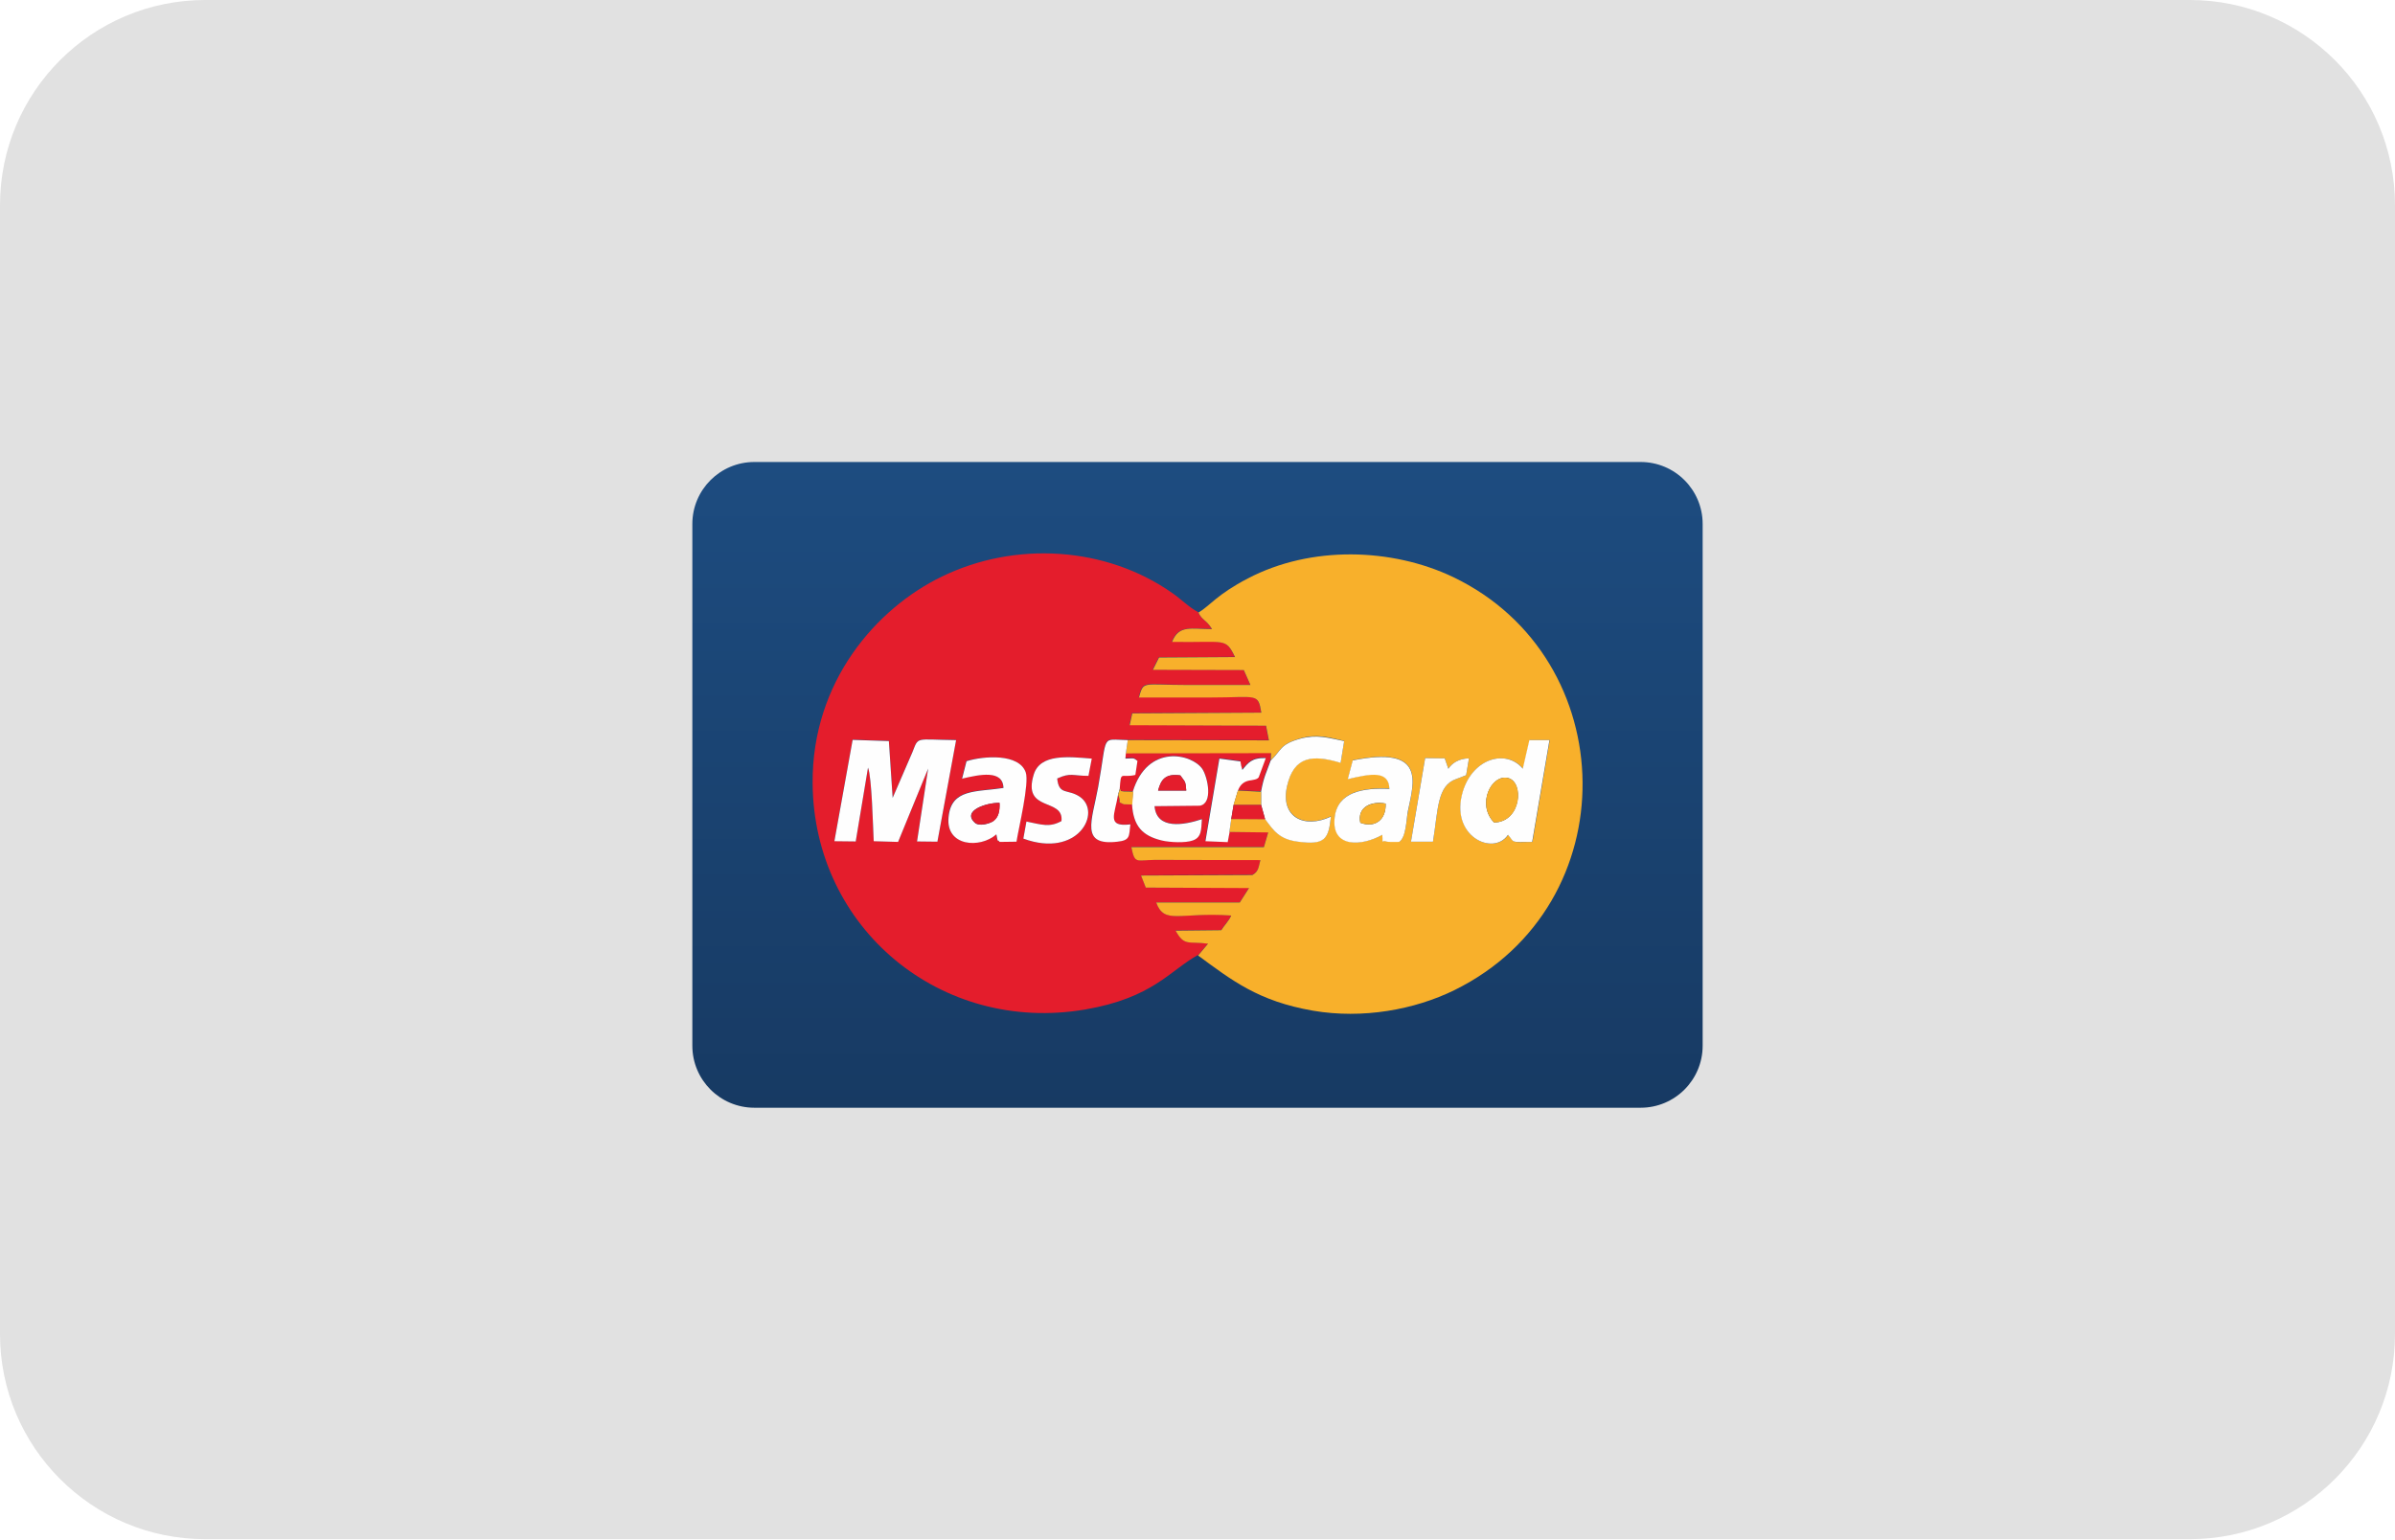
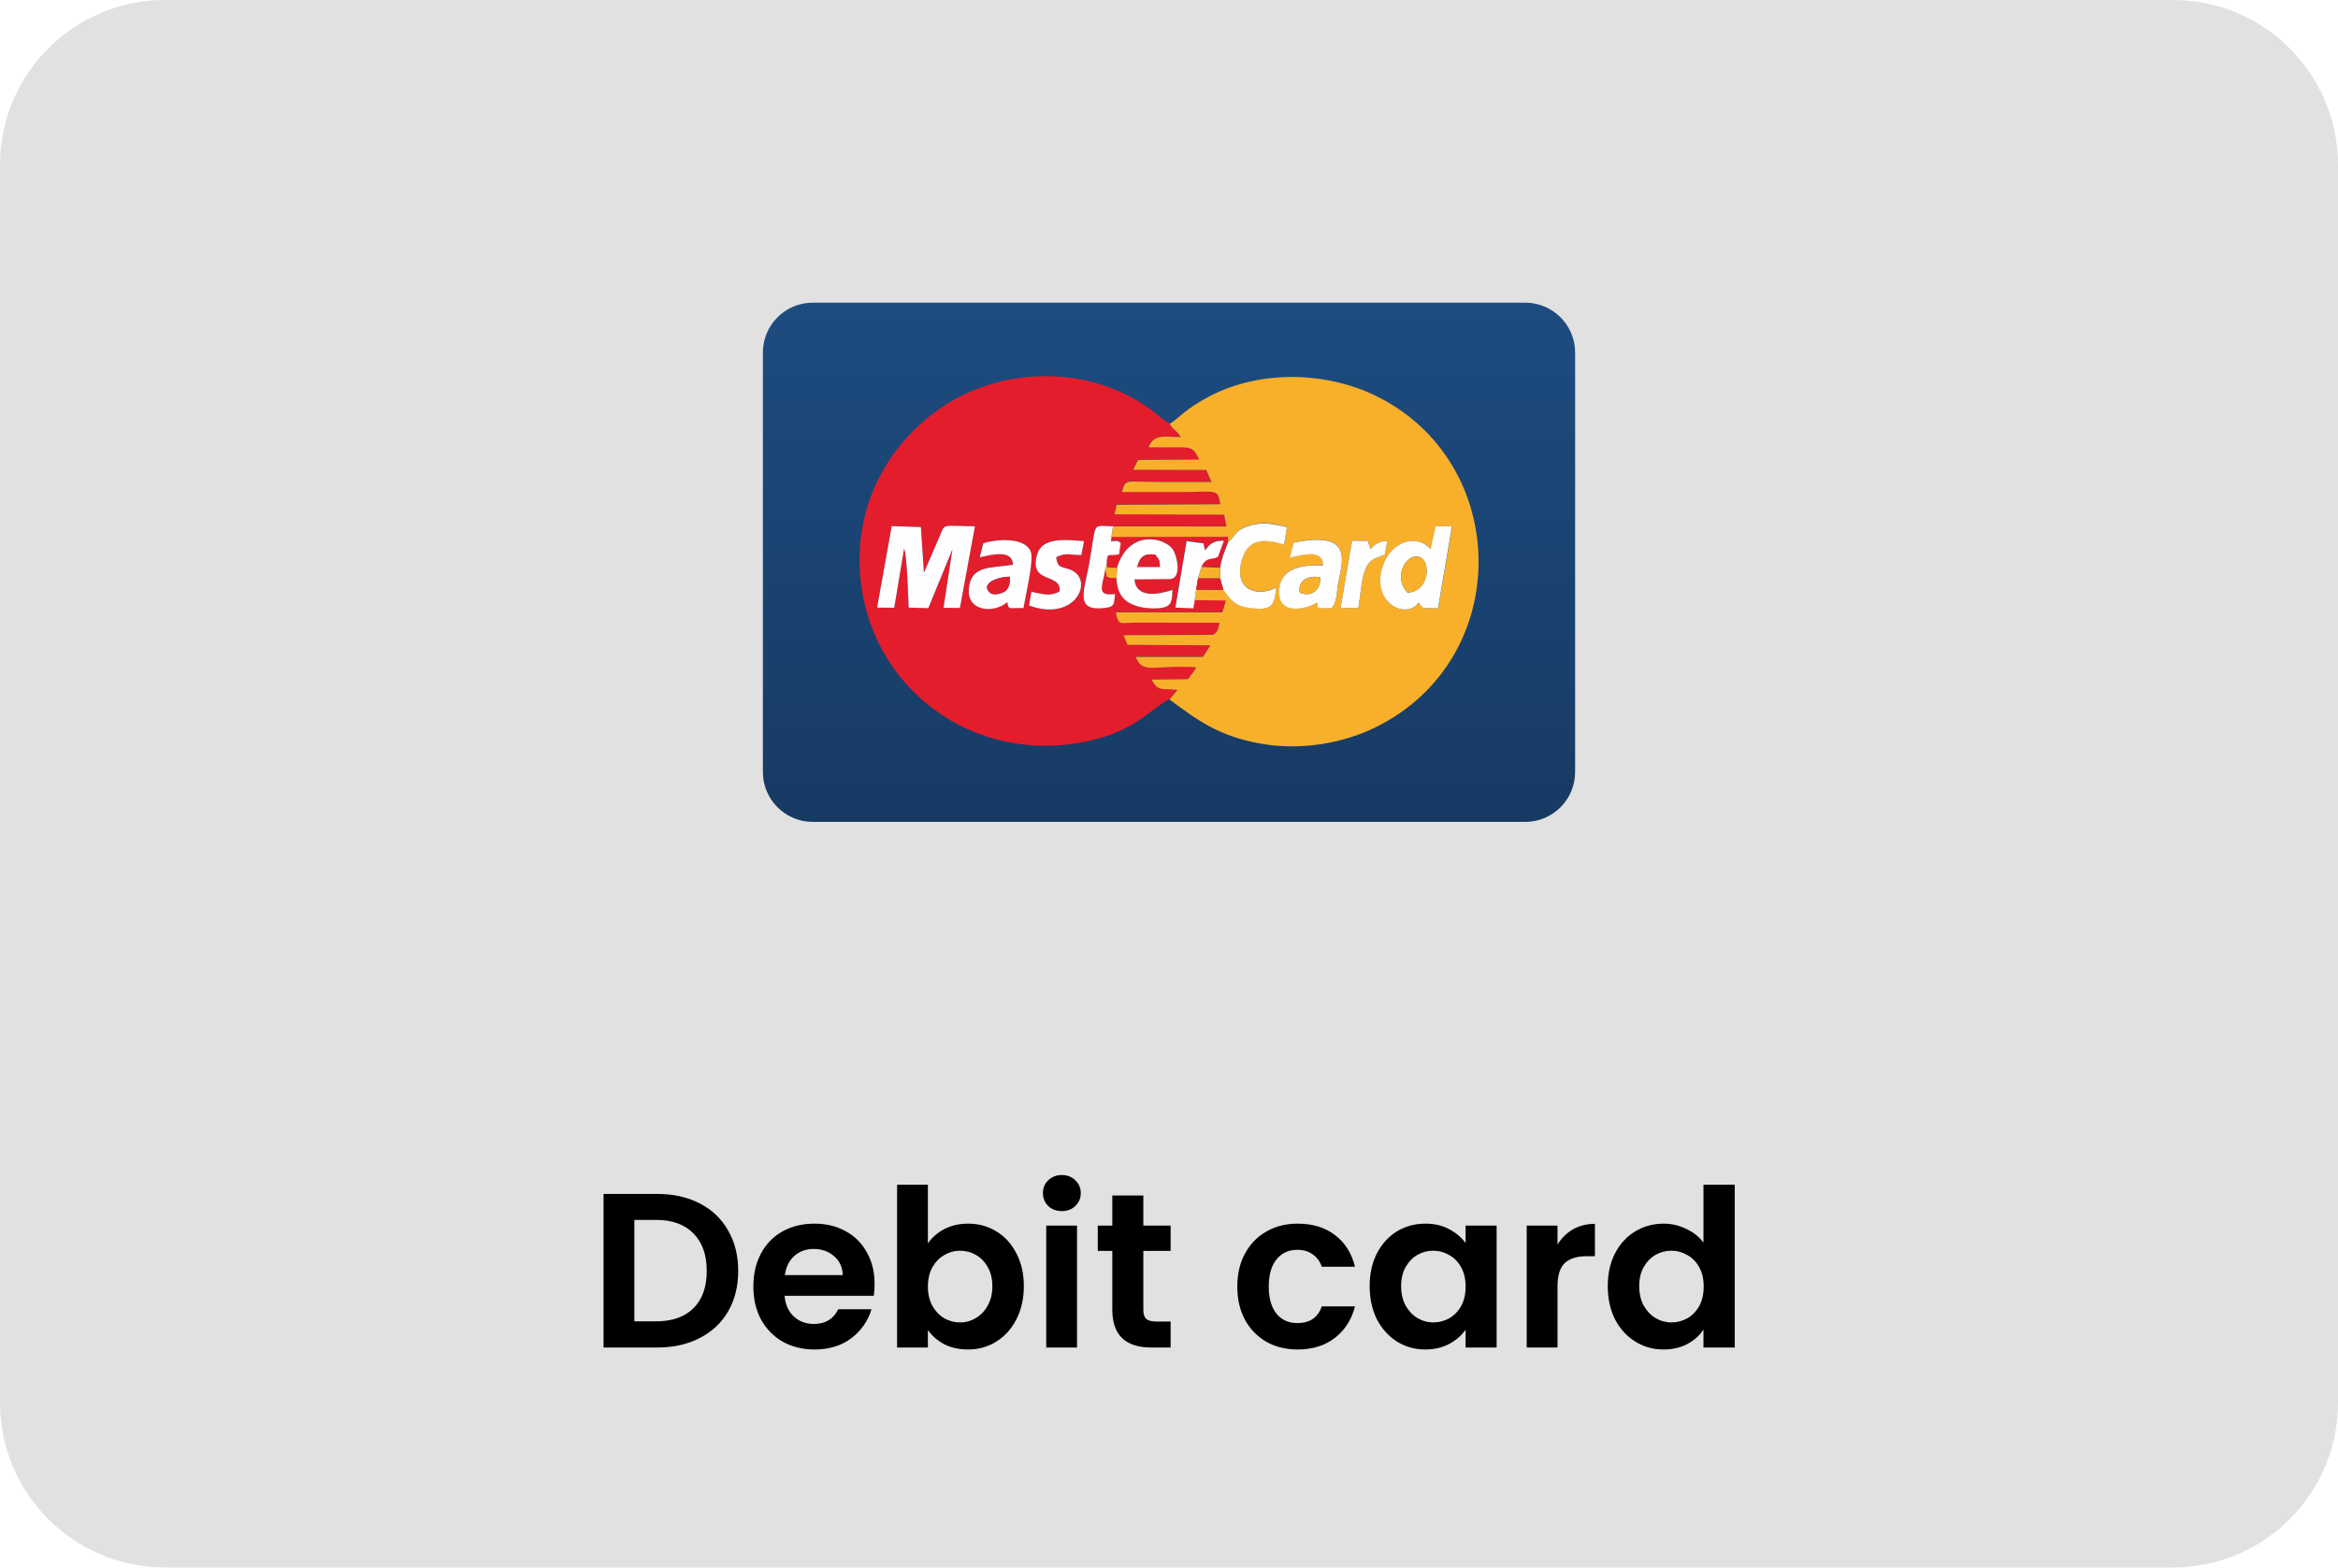
- <svg xmlns="http://www.w3.org/2000/svg" width="140" height="90" viewBox="0 0 140 90" fill="none">
-   <rect width="140" height="90" rx="12" fill="#B5B5B5" fill-opacity="0.4" />
-   <path d="M95.903 27.014H44.097C42.094 27.014 40.471 28.637 40.471 30.64V61.145C40.471 63.148 42.094 64.772 44.097 64.772H95.903C97.906 64.772 99.529 63.148 99.529 61.145V30.64C99.529 28.637 97.906 27.014 95.903 27.014Z" fill="url(#paint0_linear_1377_80)" />
-   <path fill-rule="evenodd" clip-rule="evenodd" d="M56.221 45.533L56.484 44.495C57.495 44.191 59.557 44.052 59.945 45.146C60.166 45.782 59.529 48.426 59.405 49.201L58.422 49.215C58.201 48.938 58.381 49.45 58.228 48.772C57.287 49.616 55.28 49.478 55.433 47.775C55.585 46.087 57.052 46.308 58.644 46.059C58.616 44.98 57.26 45.27 56.208 45.519L56.221 45.533ZM63.626 45.367C62.727 45.367 62.588 45.173 61.799 45.519C61.896 46.502 62.408 46.114 63.114 46.585C64.457 47.471 63.017 50.211 59.82 49.035L60 48.038C60.9 48.218 61.356 48.398 62.048 48.011C62.215 46.613 59.737 47.526 60.429 45.284C60.803 44.066 62.45 44.232 63.806 44.357L63.612 45.367H63.626ZM49.841 43.249L51.959 43.319L52.18 46.641L53.329 43.983C53.716 43.028 53.453 43.236 55.889 43.263L54.796 49.201L53.606 49.187L54.256 44.924L52.498 49.215L51.073 49.173C51.031 48.343 50.962 45.422 50.741 44.869L50.021 49.187L48.775 49.173L49.841 43.249ZM70.035 55.858L70.616 55.166C69.453 55.014 69.246 55.346 68.72 54.405L71.391 54.377C71.557 54.101 71.834 53.838 71.972 53.519C68.927 53.312 68.069 54.087 67.585 52.758H72.471L73.01 51.914L66.976 51.886L66.699 51.18L73.204 51.153C73.578 50.945 73.578 50.71 73.675 50.281L67.516 50.267C66.408 50.281 66.339 50.53 66.132 49.519H73.882L74.132 48.661L71.862 48.633L71.751 49.215L70.45 49.16L71.266 44.329L72.498 44.495C72.498 44.523 72.526 44.62 72.526 44.661C72.526 44.689 72.54 44.73 72.54 44.744L72.609 44.993C72.955 44.578 73.177 44.274 73.979 44.301L73.564 45.422C73.329 45.727 72.637 45.381 72.346 46.211L73.703 46.267C73.855 45.395 74.021 45.132 74.27 44.426L74.284 44.011L65.799 44.025L65.772 44.329C66.228 44.329 66.215 44.246 66.478 44.467L66.353 45.284C65.495 45.492 65.523 44.98 65.439 46.101C65.564 46.308 65.412 46.197 65.675 46.267L66.215 46.281C67.087 43.443 69.689 44.066 70.284 44.952C70.602 45.422 70.921 46.973 70.132 47.097L67.488 47.125C67.612 48.523 69.218 48.232 70.256 47.886C70.215 48.467 70.256 48.938 69.716 49.132C69.287 49.284 68.388 49.242 67.917 49.132C66.754 48.869 66.256 48.288 66.173 47.028L65.675 47.014C65.218 46.806 65.578 47.014 65.343 46.447C65.149 47.609 64.623 48.357 66.062 48.191C65.979 48.883 66.076 49.118 65.315 49.201C63.1 49.464 63.82 47.983 64.18 46.004C64.748 42.848 64.305 43.236 65.91 43.263L74.159 43.277L73.993 42.419L66.021 42.391L66.173 41.699L73.716 41.658C73.523 40.481 73.481 40.772 70.741 40.772C69.343 40.772 67.959 40.772 66.561 40.772C66.851 39.762 66.699 40.038 69.412 40.038H73.08L72.692 39.166L67.377 39.153L67.737 38.433L72.18 38.405C71.612 37.242 71.64 37.575 68.498 37.519C68.9 36.523 69.606 36.772 70.837 36.772C70.491 36.218 70.242 36.26 70.035 35.789C69.523 35.526 69.066 35.056 68.554 34.696C64.637 31.928 59.322 31.637 55.059 33.713C51.225 35.568 47.46 39.858 47.502 45.796C47.557 54.281 55.004 60.467 63.433 59.028C67.391 58.35 68.388 56.744 70.021 55.845L70.035 55.858Z" fill="#E41D2C" />
-   <path fill-rule="evenodd" clip-rule="evenodd" d="M79.073 44.453C83.363 43.581 82.657 45.699 82.311 47.415C82.201 47.928 82.201 48.938 81.799 49.215C81.703 49.215 81.135 49.228 81.08 49.201C80.692 49.049 80.872 49.505 80.817 48.8C79.654 49.464 77.813 49.616 78.035 47.761C78.215 46.28 79.709 46.045 81.232 46.114C81.177 45.021 80.18 45.201 78.796 45.547L79.087 44.453H79.073ZM83.308 44.329L84.457 44.343C84.471 44.37 84.484 44.412 84.484 44.44L84.664 44.952C84.872 44.633 85.26 44.357 85.869 44.343L85.703 45.325L85.135 45.547C84 45.921 84.069 47.346 83.765 49.215H82.478L83.308 44.329ZM89.412 43.277H90.588L89.578 49.228C88.263 49.242 88.581 49.312 88.166 48.813C87.308 50.087 84.734 48.91 85.523 46.28C86.104 44.315 88.069 43.789 89.038 44.952L89.426 43.263L89.412 43.277ZM70.049 35.803C70.256 36.273 70.519 36.232 70.851 36.786C69.62 36.786 68.914 36.523 68.512 37.533C71.654 37.588 71.626 37.256 72.194 38.419L67.751 38.447L67.391 39.166L72.706 39.18L73.094 40.052C71.876 40.052 70.657 40.052 69.426 40.052C66.727 40.052 66.865 39.789 66.575 40.786H70.754C73.495 40.786 73.536 40.495 73.73 41.671L66.187 41.713L66.035 42.405L74.007 42.433L74.173 43.291L65.924 43.277L65.813 44.052L74.298 44.038L74.284 44.453C74.921 43.844 74.81 43.526 76 43.18C76.983 42.903 77.606 43.111 78.575 43.319L78.367 44.592C76.706 44.094 75.626 44.218 75.239 45.934C74.81 47.775 76.263 48.467 77.799 47.734C77.661 49.076 77.439 49.408 75.862 49.201C74.768 49.062 74.436 48.536 73.952 47.886H71.972L71.862 48.647L74.132 48.675L73.882 49.533H66.132C66.339 50.543 66.408 50.294 67.516 50.28L73.675 50.294C73.564 50.709 73.578 50.959 73.204 51.166L66.699 51.194L66.976 51.9L73.01 51.928L72.471 52.772H67.585C68.069 54.087 68.927 53.325 71.972 53.533C71.834 53.851 71.557 54.114 71.391 54.391L68.72 54.419C69.232 55.346 69.453 55.028 70.616 55.18L70.035 55.872C72.014 57.325 73.55 58.543 76.748 59.097C79.654 59.595 82.685 59.042 85.024 57.893C95.156 52.896 94.879 38.502 84.941 33.741C81.37 32.038 76.637 31.886 72.941 33.824C71.156 34.751 70.727 35.415 70.062 35.817L70.049 35.803Z" fill="#F8B02B" />
-   <path fill-rule="evenodd" clip-rule="evenodd" d="M48.775 49.187L50.021 49.201L50.74 44.883C50.962 45.436 51.031 48.357 51.073 49.187L52.498 49.229L54.256 44.938L53.606 49.201L54.796 49.215L55.889 43.277C53.453 43.249 53.716 43.042 53.329 43.997L52.18 46.654L51.959 43.333L49.841 43.263L48.775 49.187Z" fill="#FEFEFE" />
-   <path fill-rule="evenodd" clip-rule="evenodd" d="M87.336 48.094C86.298 47.028 87.183 45.257 88.152 45.492C89.107 45.727 88.927 48.066 87.336 48.094ZM89.024 44.952C88.055 43.789 86.104 44.315 85.509 46.281C84.72 48.897 87.294 50.087 88.152 48.814C88.567 49.312 88.249 49.229 89.564 49.229L90.574 43.277H89.398L89.01 44.966L89.024 44.952Z" fill="#FEFEFE" />
-   <path fill-rule="evenodd" clip-rule="evenodd" d="M79.516 48.108C79.322 47.18 80.18 46.82 80.997 46.986C81.038 47.928 80.374 48.44 79.516 48.108ZM79.073 44.467L78.782 45.561C80.166 45.229 81.177 45.049 81.218 46.128C79.696 46.059 78.201 46.294 78.021 47.775C77.786 49.63 79.64 49.478 80.803 48.813C80.858 49.519 80.678 49.063 81.066 49.215C81.121 49.242 81.689 49.229 81.786 49.229C82.201 48.966 82.201 47.941 82.298 47.429C82.658 45.699 83.35 43.595 79.059 44.467H79.073Z" fill="#FEFEFE" />
-   <path fill-rule="evenodd" clip-rule="evenodd" d="M58.422 46.946C58.45 47.416 58.367 47.776 58.062 48.011C57.855 48.164 57.232 48.344 56.983 48.108C56.208 47.402 57.661 46.932 58.408 46.946H58.422ZM56.222 45.534C57.273 45.285 58.63 44.994 58.657 46.074C57.066 46.323 55.599 46.101 55.447 47.79C55.28 49.492 57.287 49.631 58.242 48.786C58.395 49.465 58.215 48.953 58.436 49.229L59.419 49.216C59.543 48.427 60.18 45.797 59.959 45.16C59.571 44.053 57.523 44.191 56.498 44.51L56.235 45.548L56.222 45.534Z" fill="#FEFEFE" />
-   <path fill-rule="evenodd" clip-rule="evenodd" d="M67.696 46.226C67.876 45.52 68.18 45.229 68.997 45.34C69.287 45.755 69.287 45.631 69.343 46.226H67.696ZM66.228 46.295L66.173 47.042C66.256 48.302 66.768 48.87 67.917 49.146C68.388 49.257 69.287 49.299 69.716 49.146C70.256 48.966 70.215 48.482 70.256 47.901C69.218 48.247 67.612 48.537 67.488 47.139L70.132 47.112C70.921 46.987 70.602 45.451 70.284 44.966C69.689 44.081 67.087 43.458 66.215 46.295H66.228Z" fill="#FEFEFE" />
-   <path fill-rule="evenodd" clip-rule="evenodd" d="M74.284 44.454C74.035 45.16 73.869 45.423 73.716 46.295V47.056L73.952 47.9C74.436 48.551 74.768 49.077 75.862 49.215C77.439 49.423 77.661 49.091 77.799 47.748C76.249 48.482 74.81 47.789 75.239 45.949C75.64 44.219 76.72 44.108 78.367 44.606L78.574 43.333C77.606 43.139 76.983 42.931 76 43.194C74.81 43.527 74.921 43.859 74.284 44.468V44.454Z" fill="#FEFEFE" />
-   <path fill-rule="evenodd" clip-rule="evenodd" d="M63.806 44.357C62.45 44.246 60.803 44.066 60.429 45.284C59.737 47.526 62.201 46.613 62.048 48.011C61.343 48.398 60.9 48.218 60 48.038L59.82 49.035C63.017 50.212 64.443 47.485 63.114 46.585C62.408 46.115 61.896 46.516 61.799 45.52C62.588 45.16 62.713 45.367 63.626 45.367L63.82 44.357H63.806Z" fill="#FEFEFE" />
-   <path fill-rule="evenodd" clip-rule="evenodd" d="M65.356 46.46L65.453 46.128C65.536 45.007 65.509 45.519 66.367 45.312L66.491 44.495C66.228 44.274 66.242 44.357 65.785 44.357L65.813 44.052L65.924 43.277C64.318 43.249 64.761 42.862 64.194 46.017C63.834 47.997 63.114 49.478 65.329 49.215C66.076 49.132 65.993 48.896 66.076 48.204C64.65 48.37 65.176 47.623 65.356 46.46Z" fill="#FEFEFE" />
-   <path fill-rule="evenodd" clip-rule="evenodd" d="M71.862 48.661L71.972 47.9L72.111 47.069L72.36 46.239C72.664 45.408 73.356 45.755 73.578 45.45L73.993 44.329C73.176 44.301 72.955 44.606 72.623 45.021L72.554 44.772C72.554 44.758 72.54 44.716 72.54 44.689C72.54 44.661 72.512 44.55 72.512 44.523L71.28 44.357L70.464 49.187L71.765 49.242L71.875 48.661H71.862Z" fill="#FEFEFE" />
-   <path fill-rule="evenodd" clip-rule="evenodd" d="M82.478 49.215H83.765C84.069 47.346 84 45.921 85.135 45.547L85.703 45.326L85.868 44.343C85.26 44.357 84.872 44.634 84.664 44.952L84.484 44.44C84.471 44.412 84.471 44.371 84.457 44.343L83.308 44.329L82.478 49.215Z" fill="#FEFEFE" />
-   <path fill-rule="evenodd" clip-rule="evenodd" d="M87.336 48.094C88.941 48.066 89.121 45.727 88.152 45.492C87.17 45.257 86.298 47.028 87.336 48.094Z" fill="#F8B02B" />
-   <path fill-rule="evenodd" clip-rule="evenodd" d="M58.422 46.945C57.675 46.931 56.221 47.401 56.996 48.107C57.246 48.329 57.868 48.149 58.076 48.01C58.381 47.789 58.45 47.415 58.436 46.945H58.422Z" fill="#E41D2C" />
-   <path fill-rule="evenodd" clip-rule="evenodd" d="M71.972 47.886L73.952 47.9L73.716 47.056H72.111L71.972 47.886Z" fill="#E41D2C" />
-   <path fill-rule="evenodd" clip-rule="evenodd" d="M79.516 48.108C80.388 48.426 81.038 47.928 80.997 46.987C80.166 46.835 79.322 47.194 79.516 48.108Z" fill="#F8B02B" />
-   <path fill-rule="evenodd" clip-rule="evenodd" d="M72.111 47.056H73.716V46.295L72.36 46.226L72.111 47.056Z" fill="#F8B02B" />
-   <path fill-rule="evenodd" clip-rule="evenodd" d="M67.696 46.225H69.343C69.301 45.644 69.287 45.755 68.997 45.339C68.18 45.229 67.876 45.519 67.696 46.225Z" fill="#E41D2C" />
-   <path fill-rule="evenodd" clip-rule="evenodd" d="M65.356 46.46C65.592 47.028 65.232 46.82 65.689 47.028L66.187 47.042L66.242 46.294L65.703 46.28C65.426 46.225 65.578 46.322 65.467 46.114L65.37 46.446L65.356 46.46Z" fill="#F8B02B" />
+ <svg xmlns="http://www.w3.org/2000/svg" width="170" height="114" viewBox="0 0 170 114" fill="none">
+   <rect width="170" height="114" rx="12" fill="#B5B5B5" fill-opacity="0.4" />
+   <path d="M110.903 22.014H59.097C57.094 22.014 55.471 23.637 55.471 25.64V56.145C55.471 58.148 57.094 59.772 59.097 59.772H110.903C112.906 59.772 114.53 58.148 114.53 56.145V25.64C114.53 23.637 112.906 22.014 110.903 22.014Z" fill="url(#paint0_linear_1377_80)" />
+   <path fill-rule="evenodd" clip-rule="evenodd" d="M71.222 40.533L71.484 39.495C72.495 39.191 74.557 39.052 74.945 40.146C75.166 40.782 74.529 43.426 74.405 44.201L73.422 44.215C73.201 43.938 73.381 44.45 73.228 43.772C72.287 44.616 70.28 44.478 70.433 42.775C70.585 41.087 72.052 41.308 73.644 41.059C73.616 39.98 72.26 40.27 71.208 40.519L71.222 40.533ZM78.626 40.367C77.727 40.367 77.588 40.173 76.799 40.519C76.896 41.502 77.408 41.114 78.114 41.585C79.457 42.471 78.017 45.211 74.82 44.035L75 43.038C75.9 43.218 76.356 43.398 77.049 43.011C77.215 41.613 74.737 42.526 75.429 40.284C75.803 39.066 77.45 39.232 78.806 39.357L78.612 40.367H78.626ZM64.841 38.249L66.959 38.319L67.18 41.641L68.329 38.983C68.716 38.028 68.453 38.236 70.889 38.263L69.796 44.201L68.606 44.187L69.256 39.924L67.498 44.215L66.073 44.173C66.031 43.343 65.962 40.422 65.741 39.869L65.021 44.187L63.775 44.173L64.841 38.249ZM85.035 50.858L85.616 50.166C84.453 50.014 84.246 50.346 83.72 49.405L86.391 49.377C86.557 49.101 86.834 48.838 86.972 48.519C83.927 48.312 83.069 49.087 82.585 47.758H87.471L88.01 46.914L81.976 46.886L81.699 46.18L88.204 46.153C88.578 45.945 88.578 45.71 88.675 45.281L82.516 45.267C81.408 45.281 81.339 45.53 81.132 44.519H88.882L89.132 43.661L86.862 43.633L86.751 44.215L85.45 44.16L86.266 39.329L87.498 39.495C87.498 39.523 87.526 39.62 87.526 39.661C87.526 39.689 87.54 39.73 87.54 39.744L87.609 39.993C87.955 39.578 88.177 39.274 88.979 39.301L88.564 40.422C88.329 40.727 87.637 40.381 87.346 41.211L88.703 41.267C88.855 40.395 89.021 40.132 89.27 39.426L89.284 39.011L80.799 39.025L80.772 39.329C81.228 39.329 81.215 39.246 81.478 39.467L81.353 40.284C80.495 40.492 80.523 39.98 80.439 41.101C80.564 41.308 80.412 41.197 80.675 41.267L81.215 41.281C82.087 38.443 84.689 39.066 85.284 39.952C85.602 40.422 85.921 41.973 85.132 42.097L82.488 42.125C82.612 43.523 84.218 43.232 85.256 42.886C85.215 43.467 85.256 43.938 84.716 44.132C84.287 44.284 83.388 44.242 82.917 44.132C81.754 43.869 81.256 43.288 81.173 42.028L80.675 42.014C80.218 41.806 80.578 42.014 80.343 41.447C80.149 42.609 79.623 43.357 81.062 43.191C80.979 43.883 81.076 44.118 80.315 44.201C78.1 44.464 78.82 42.983 79.18 41.004C79.748 37.848 79.305 38.236 80.91 38.263L89.159 38.277L88.993 37.419L81.021 37.391L81.173 36.699L88.716 36.658C88.523 35.481 88.481 35.772 85.741 35.772C84.343 35.772 82.959 35.772 81.561 35.772C81.851 34.762 81.699 35.038 84.412 35.038H88.08L87.692 34.166L82.377 34.153L82.737 33.433L87.18 33.405C86.612 32.242 86.64 32.575 83.498 32.519C83.9 31.523 84.606 31.772 85.837 31.772C85.491 31.218 85.242 31.26 85.035 30.789C84.523 30.526 84.066 30.056 83.554 29.696C79.637 26.928 74.322 26.637 70.059 28.713C66.225 30.568 62.46 34.858 62.502 40.796C62.557 49.281 70.004 55.467 78.433 54.028C82.391 53.35 83.388 51.744 85.021 50.845L85.035 50.858Z" fill="#E41D2C" />
+   <path fill-rule="evenodd" clip-rule="evenodd" d="M94.073 39.453C98.363 38.581 97.657 40.699 97.311 42.415C97.201 42.928 97.201 43.938 96.799 44.215C96.703 44.215 96.135 44.228 96.08 44.201C95.692 44.049 95.872 44.505 95.817 43.8C94.654 44.464 92.813 44.616 93.035 42.761C93.215 41.28 94.709 41.045 96.232 41.114C96.177 40.021 95.18 40.201 93.796 40.547L94.087 39.453H94.073ZM98.308 39.329L99.457 39.343C99.471 39.37 99.484 39.412 99.484 39.44L99.664 39.952C99.872 39.633 100.26 39.357 100.869 39.343L100.703 40.325L100.135 40.547C99 40.921 99.069 42.346 98.765 44.215H97.478L98.308 39.329ZM104.412 38.277H105.588L104.578 44.228C103.263 44.242 103.581 44.312 103.166 43.813C102.308 45.087 99.734 43.91 100.523 41.28C101.104 39.315 103.069 38.789 104.038 39.952L104.426 38.263L104.412 38.277ZM85.049 30.803C85.256 31.273 85.519 31.232 85.851 31.786C84.62 31.786 83.914 31.523 83.512 32.533C86.654 32.588 86.626 32.256 87.194 33.419L82.751 33.447L82.391 34.166L87.706 34.18L88.094 35.052C86.876 35.052 85.657 35.052 84.426 35.052C81.727 35.052 81.865 34.789 81.575 35.786H85.754C88.495 35.786 88.536 35.495 88.73 36.671L81.187 36.713L81.035 37.405L89.007 37.433L89.173 38.291L80.924 38.277L80.813 39.052L89.298 39.038L89.284 39.453C89.921 38.844 89.81 38.526 91 38.18C91.983 37.903 92.606 38.111 93.575 38.319L93.367 39.592C91.706 39.094 90.626 39.218 90.239 40.934C89.81 42.775 91.263 43.467 92.799 42.734C92.661 44.076 92.439 44.408 90.862 44.201C89.768 44.062 89.436 43.536 88.952 42.886H86.972L86.862 43.647L89.132 43.675L88.882 44.533H81.132C81.339 45.543 81.408 45.294 82.516 45.28L88.675 45.294C88.564 45.709 88.578 45.959 88.204 46.166L81.699 46.194L81.976 46.9L88.01 46.928L87.471 47.772H82.585C83.069 49.087 83.927 48.325 86.972 48.533C86.834 48.851 86.557 49.114 86.391 49.391L83.72 49.419C84.232 50.346 84.453 50.028 85.616 50.18L85.035 50.872C87.014 52.325 88.55 53.543 91.748 54.097C94.654 54.595 97.685 54.042 100.024 52.893C110.156 47.896 109.879 33.502 99.941 28.741C96.37 27.038 91.637 26.886 87.941 28.824C86.156 29.751 85.727 30.415 85.062 30.817L85.049 30.803Z" fill="#F8B02B" />
+   <path fill-rule="evenodd" clip-rule="evenodd" d="M63.775 44.187L65.021 44.201L65.74 39.883C65.962 40.436 66.031 43.357 66.073 44.187L67.498 44.229L69.256 39.938L68.606 44.201L69.796 44.215L70.889 38.277C68.453 38.249 68.716 38.042 68.329 38.997L67.18 41.654L66.959 38.333L64.841 38.263L63.775 44.187Z" fill="#FEFEFE" />
+   <path fill-rule="evenodd" clip-rule="evenodd" d="M102.336 43.094C101.298 42.028 102.183 40.257 103.152 40.492C104.107 40.727 103.927 43.066 102.336 43.094ZM104.024 39.952C103.055 38.789 101.104 39.315 100.509 41.281C99.72 43.897 102.294 45.087 103.152 43.814C103.567 44.312 103.249 44.229 104.564 44.229L105.574 38.277H104.398L104.01 39.966L104.024 39.952Z" fill="#FEFEFE" />
+   <path fill-rule="evenodd" clip-rule="evenodd" d="M94.516 43.108C94.322 42.18 95.18 41.82 95.997 41.986C96.038 42.928 95.374 43.44 94.516 43.108ZM94.073 39.467L93.782 40.561C95.166 40.229 96.177 40.049 96.218 41.128C94.696 41.059 93.201 41.294 93.021 42.775C92.786 44.63 94.64 44.478 95.803 43.813C95.858 44.519 95.678 44.063 96.066 44.215C96.121 44.242 96.689 44.229 96.786 44.229C97.201 43.966 97.201 42.941 97.298 42.429C97.658 40.699 98.35 38.595 94.059 39.467H94.073Z" fill="#FEFEFE" />
+   <path fill-rule="evenodd" clip-rule="evenodd" d="M73.422 41.946C73.45 42.416 73.367 42.776 73.062 43.011C72.855 43.164 72.232 43.344 71.983 43.108C71.208 42.402 72.661 41.932 73.408 41.946H73.422ZM71.222 40.534C72.273 40.285 73.63 39.994 73.657 41.074C72.066 41.323 70.599 41.101 70.447 42.79C70.28 44.492 72.287 44.631 73.242 43.786C73.395 44.465 73.215 43.953 73.436 44.229L74.419 44.216C74.543 43.427 75.18 40.797 74.959 40.16C74.571 39.053 72.523 39.191 71.498 39.51L71.235 40.548L71.222 40.534Z" fill="#FEFEFE" />
+   <path fill-rule="evenodd" clip-rule="evenodd" d="M82.696 41.226C82.876 40.52 83.18 40.229 83.997 40.34C84.287 40.755 84.287 40.631 84.343 41.226H82.696ZM81.228 41.295L81.173 42.042C81.256 43.302 81.768 43.87 82.917 44.146C83.388 44.257 84.287 44.299 84.716 44.146C85.256 43.966 85.215 43.482 85.256 42.901C84.218 43.247 82.612 43.537 82.488 42.139L85.132 42.112C85.921 41.987 85.602 40.451 85.284 39.966C84.689 39.081 82.087 38.458 81.215 41.295H81.228Z" fill="#FEFEFE" />
+   <path fill-rule="evenodd" clip-rule="evenodd" d="M89.284 39.454C89.035 40.16 88.869 40.423 88.716 41.295V42.056L88.952 42.9C89.436 43.551 89.768 44.077 90.862 44.215C92.439 44.423 92.661 44.091 92.799 42.748C91.249 43.482 89.81 42.789 90.239 40.949C90.64 39.219 91.72 39.108 93.367 39.606L93.574 38.333C92.606 38.139 91.983 37.931 91 38.194C89.81 38.527 89.921 38.859 89.284 39.468V39.454Z" fill="#FEFEFE" />
+   <path fill-rule="evenodd" clip-rule="evenodd" d="M78.806 39.357C77.45 39.246 75.803 39.066 75.429 40.284C74.737 42.526 77.201 41.613 77.048 43.011C76.343 43.398 75.9 43.218 75 43.038L74.82 44.035C78.017 45.212 79.443 42.485 78.114 41.585C77.408 41.115 76.896 41.516 76.799 40.52C77.588 40.16 77.713 40.367 78.626 40.367L78.82 39.357H78.806Z" fill="#FEFEFE" />
+   <path fill-rule="evenodd" clip-rule="evenodd" d="M80.356 41.46L80.453 41.128C80.536 40.007 80.509 40.519 81.367 40.312L81.491 39.495C81.228 39.274 81.242 39.357 80.785 39.357L80.813 39.052L80.924 38.277C79.318 38.249 79.761 37.862 79.194 41.017C78.834 42.997 78.114 44.478 80.329 44.215C81.076 44.132 80.993 43.896 81.076 43.204C79.65 43.37 80.176 42.623 80.356 41.46Z" fill="#FEFEFE" />
+   <path fill-rule="evenodd" clip-rule="evenodd" d="M86.862 43.661L86.972 42.9L87.111 42.069L87.36 41.239C87.664 40.408 88.356 40.755 88.578 40.45L88.993 39.329C88.176 39.301 87.955 39.606 87.623 40.021L87.554 39.772C87.554 39.758 87.54 39.716 87.54 39.689C87.54 39.661 87.512 39.55 87.512 39.523L86.28 39.357L85.464 44.187L86.765 44.242L86.875 43.661H86.862Z" fill="#FEFEFE" />
+   <path fill-rule="evenodd" clip-rule="evenodd" d="M97.478 44.215H98.765C99.069 42.346 99 40.921 100.135 40.547L100.702 40.326L100.869 39.343C100.26 39.357 99.872 39.634 99.664 39.952L99.484 39.44C99.471 39.412 99.471 39.371 99.457 39.343L98.308 39.329L97.478 44.215Z" fill="#FEFEFE" />
+   <path fill-rule="evenodd" clip-rule="evenodd" d="M102.336 43.094C103.941 43.066 104.121 40.727 103.152 40.492C102.17 40.257 101.298 42.028 102.336 43.094Z" fill="#F8B02B" />
+   <path fill-rule="evenodd" clip-rule="evenodd" d="M73.422 41.945C72.675 41.931 71.221 42.401 71.996 43.107C72.246 43.329 72.868 43.149 73.076 43.01C73.381 42.789 73.45 42.415 73.436 41.945H73.422Z" fill="#E41D2C" />
+   <path fill-rule="evenodd" clip-rule="evenodd" d="M86.972 42.886L88.952 42.9L88.716 42.056H87.111L86.972 42.886Z" fill="#E41D2C" />
+   <path fill-rule="evenodd" clip-rule="evenodd" d="M94.516 43.108C95.388 43.426 96.038 42.928 95.997 41.987C95.166 41.835 94.322 42.194 94.516 43.108Z" fill="#F8B02B" />
+   <path fill-rule="evenodd" clip-rule="evenodd" d="M87.111 42.056H88.716V41.295L87.36 41.226L87.111 42.056Z" fill="#F8B02B" />
+   <path fill-rule="evenodd" clip-rule="evenodd" d="M82.696 41.225H84.343C84.301 40.644 84.287 40.755 83.997 40.339C83.18 40.229 82.876 40.519 82.696 41.225Z" fill="#E41D2C" />
+   <path fill-rule="evenodd" clip-rule="evenodd" d="M80.356 41.46C80.592 42.028 80.232 41.82 80.689 42.028L81.187 42.042L81.242 41.294L80.703 41.28C80.426 41.225 80.578 41.322 80.467 41.114L80.37 41.446L80.356 41.46Z" fill="#F8B02B" />
+   <path d="M47.789 86.832C48.963 86.832 49.992 87.061 50.877 87.52C51.773 87.979 52.461 88.635 52.941 89.488C53.432 90.331 53.677 91.312 53.677 92.432C53.677 93.552 53.432 94.533 52.941 95.376C52.461 96.208 51.773 96.853 50.877 97.312C49.992 97.771 48.963 98 47.789 98H43.885V86.832H47.789ZM47.709 96.096C48.883 96.096 49.789 95.776 50.429 95.136C51.069 94.496 51.389 93.595 51.389 92.432C51.389 91.269 51.069 90.363 50.429 89.712C49.789 89.051 48.883 88.72 47.709 88.72H46.125V96.096H47.709ZM63.594 93.376C63.594 93.696 63.573 93.984 63.53 94.24H57.05C57.103 94.88 57.327 95.381 57.722 95.744C58.117 96.107 58.602 96.288 59.178 96.288C60.01 96.288 60.602 95.931 60.954 95.216H63.37C63.114 96.069 62.623 96.773 61.898 97.328C61.173 97.872 60.282 98.144 59.226 98.144C58.373 98.144 57.605 97.957 56.922 97.584C56.25 97.2 55.722 96.661 55.338 95.968C54.965 95.275 54.778 94.475 54.778 93.568C54.778 92.651 54.965 91.845 55.338 91.152C55.711 90.459 56.234 89.925 56.906 89.552C57.578 89.179 58.351 88.992 59.226 88.992C60.069 88.992 60.821 89.173 61.482 89.536C62.154 89.899 62.671 90.416 63.034 91.088C63.407 91.749 63.594 92.512 63.594 93.376ZM61.274 92.736C61.263 92.16 61.055 91.701 60.65 91.36C60.245 91.008 59.749 90.832 59.162 90.832C58.607 90.832 58.138 91.003 57.754 91.344C57.381 91.675 57.151 92.139 57.066 92.736H61.274ZM67.469 90.432C67.757 90.005 68.152 89.659 68.653 89.392C69.165 89.125 69.746 88.992 70.397 88.992C71.154 88.992 71.837 89.179 72.445 89.552C73.064 89.925 73.549 90.459 73.901 91.152C74.264 91.835 74.445 92.629 74.445 93.536C74.445 94.443 74.264 95.248 73.901 95.952C73.549 96.645 73.064 97.184 72.445 97.568C71.837 97.952 71.154 98.144 70.397 98.144C69.736 98.144 69.154 98.016 68.653 97.76C68.162 97.493 67.768 97.152 67.469 96.736V98H65.229V86.16H67.469V90.432ZM72.157 93.536C72.157 93.003 72.045 92.544 71.821 92.16C71.608 91.765 71.32 91.467 70.957 91.264C70.605 91.061 70.221 90.96 69.805 90.96C69.4 90.96 69.016 91.067 68.653 91.28C68.301 91.483 68.013 91.781 67.789 92.176C67.576 92.571 67.469 93.035 67.469 93.568C67.469 94.101 67.576 94.565 67.789 94.96C68.013 95.355 68.301 95.659 68.653 95.872C69.016 96.075 69.4 96.176 69.805 96.176C70.221 96.176 70.605 96.069 70.957 95.856C71.32 95.643 71.608 95.339 71.821 94.944C72.045 94.549 72.157 94.08 72.157 93.536ZM77.209 88.08C76.814 88.08 76.483 87.957 76.217 87.712C75.961 87.456 75.833 87.141 75.833 86.768C75.833 86.395 75.961 86.085 76.217 85.84C76.483 85.584 76.814 85.456 77.209 85.456C77.603 85.456 77.929 85.584 78.185 85.84C78.451 86.085 78.585 86.395 78.585 86.768C78.585 87.141 78.451 87.456 78.185 87.712C77.929 87.957 77.603 88.08 77.209 88.08ZM78.313 89.136V98H76.073V89.136H78.313ZM83.134 90.976V95.264C83.134 95.563 83.203 95.781 83.342 95.92C83.491 96.048 83.737 96.112 84.078 96.112H85.118V98H83.71C81.822 98 80.878 97.083 80.878 95.248V90.976H79.822V89.136H80.878V86.944H83.134V89.136H85.118V90.976H83.134ZM89.966 93.568C89.966 92.651 90.152 91.851 90.525 91.168C90.899 90.475 91.416 89.941 92.078 89.568C92.739 89.184 93.496 88.992 94.35 88.992C95.448 88.992 96.355 89.269 97.07 89.824C97.795 90.368 98.28 91.136 98.525 92.128H96.109C95.981 91.744 95.763 91.445 95.454 91.232C95.155 91.008 94.781 90.896 94.334 90.896C93.694 90.896 93.187 91.131 92.814 91.6C92.44 92.059 92.254 92.715 92.254 93.568C92.254 94.411 92.44 95.067 92.814 95.536C93.187 95.995 93.694 96.224 94.334 96.224C95.24 96.224 95.832 95.819 96.109 95.008H98.525C98.28 95.968 97.795 96.731 97.07 97.296C96.344 97.861 95.438 98.144 94.35 98.144C93.496 98.144 92.739 97.957 92.078 97.584C91.416 97.2 90.899 96.667 90.525 95.984C90.152 95.291 89.966 94.485 89.966 93.568ZM99.591 93.536C99.591 92.64 99.766 91.845 100.118 91.152C100.481 90.459 100.967 89.925 101.575 89.552C102.193 89.179 102.881 88.992 103.639 88.992C104.3 88.992 104.876 89.125 105.367 89.392C105.868 89.659 106.268 89.995 106.567 90.4V89.136H108.823V98H106.567V96.704C106.279 97.12 105.879 97.467 105.367 97.744C104.865 98.011 104.284 98.144 103.623 98.144C102.876 98.144 102.193 97.952 101.575 97.568C100.967 97.184 100.481 96.645 100.118 95.952C99.766 95.248 99.591 94.443 99.591 93.536ZM106.567 93.568C106.567 93.024 106.46 92.56 106.247 92.176C106.033 91.781 105.745 91.483 105.383 91.28C105.02 91.067 104.631 90.96 104.215 90.96C103.799 90.96 103.415 91.061 103.062 91.264C102.711 91.467 102.423 91.765 102.199 92.16C101.985 92.544 101.879 93.003 101.879 93.536C101.879 94.069 101.985 94.539 102.199 94.944C102.423 95.339 102.711 95.643 103.062 95.856C103.425 96.069 103.809 96.176 104.215 96.176C104.631 96.176 105.02 96.075 105.383 95.872C105.745 95.659 106.033 95.36 106.247 94.976C106.46 94.581 106.567 94.112 106.567 93.568ZM113.25 90.512C113.538 90.043 113.912 89.675 114.37 89.408C114.84 89.141 115.373 89.008 115.97 89.008V91.36H115.378C114.674 91.36 114.141 91.525 113.778 91.856C113.426 92.187 113.25 92.763 113.25 93.584V98H111.01V89.136H113.25V90.512ZM116.903 93.536C116.903 92.64 117.079 91.845 117.431 91.152C117.794 90.459 118.284 89.925 118.903 89.552C119.522 89.179 120.21 88.992 120.967 88.992C121.543 88.992 122.092 89.12 122.615 89.376C123.138 89.621 123.554 89.952 123.863 90.368V86.16H126.135V98H123.863V96.688C123.586 97.125 123.196 97.477 122.695 97.744C122.194 98.011 121.612 98.144 120.951 98.144C120.204 98.144 119.522 97.952 118.903 97.568C118.284 97.184 117.794 96.645 117.431 95.952C117.079 95.248 116.903 94.443 116.903 93.536ZM123.879 93.568C123.879 93.024 123.772 92.56 123.559 92.176C123.346 91.781 123.058 91.483 122.695 91.28C122.332 91.067 121.943 90.96 121.527 90.96C121.111 90.96 120.727 91.061 120.375 91.264C120.023 91.467 119.735 91.765 119.511 92.16C119.298 92.544 119.191 93.003 119.191 93.536C119.191 94.069 119.298 94.539 119.511 94.944C119.735 95.339 120.023 95.643 120.375 95.856C120.738 96.069 121.122 96.176 121.527 96.176C121.943 96.176 122.332 96.075 122.695 95.872C123.058 95.659 123.346 95.36 123.559 94.976C123.772 94.581 123.879 94.112 123.879 93.568Z" fill="black" />
  <defs>
-     <linearGradient id="paint0_linear_1377_80" x1="70" y1="27.019" x2="70" y2="64.78" gradientUnits="userSpaceOnUse">
+     <linearGradient id="paint0_linear_1377_80" x1="85" y1="22.019" x2="85" y2="59.78" gradientUnits="userSpaceOnUse">
      <stop stop-color="#1D4C80" />
      <stop offset="1" stop-color="#173A63" />
    </linearGradient>
  </defs>
</svg>
